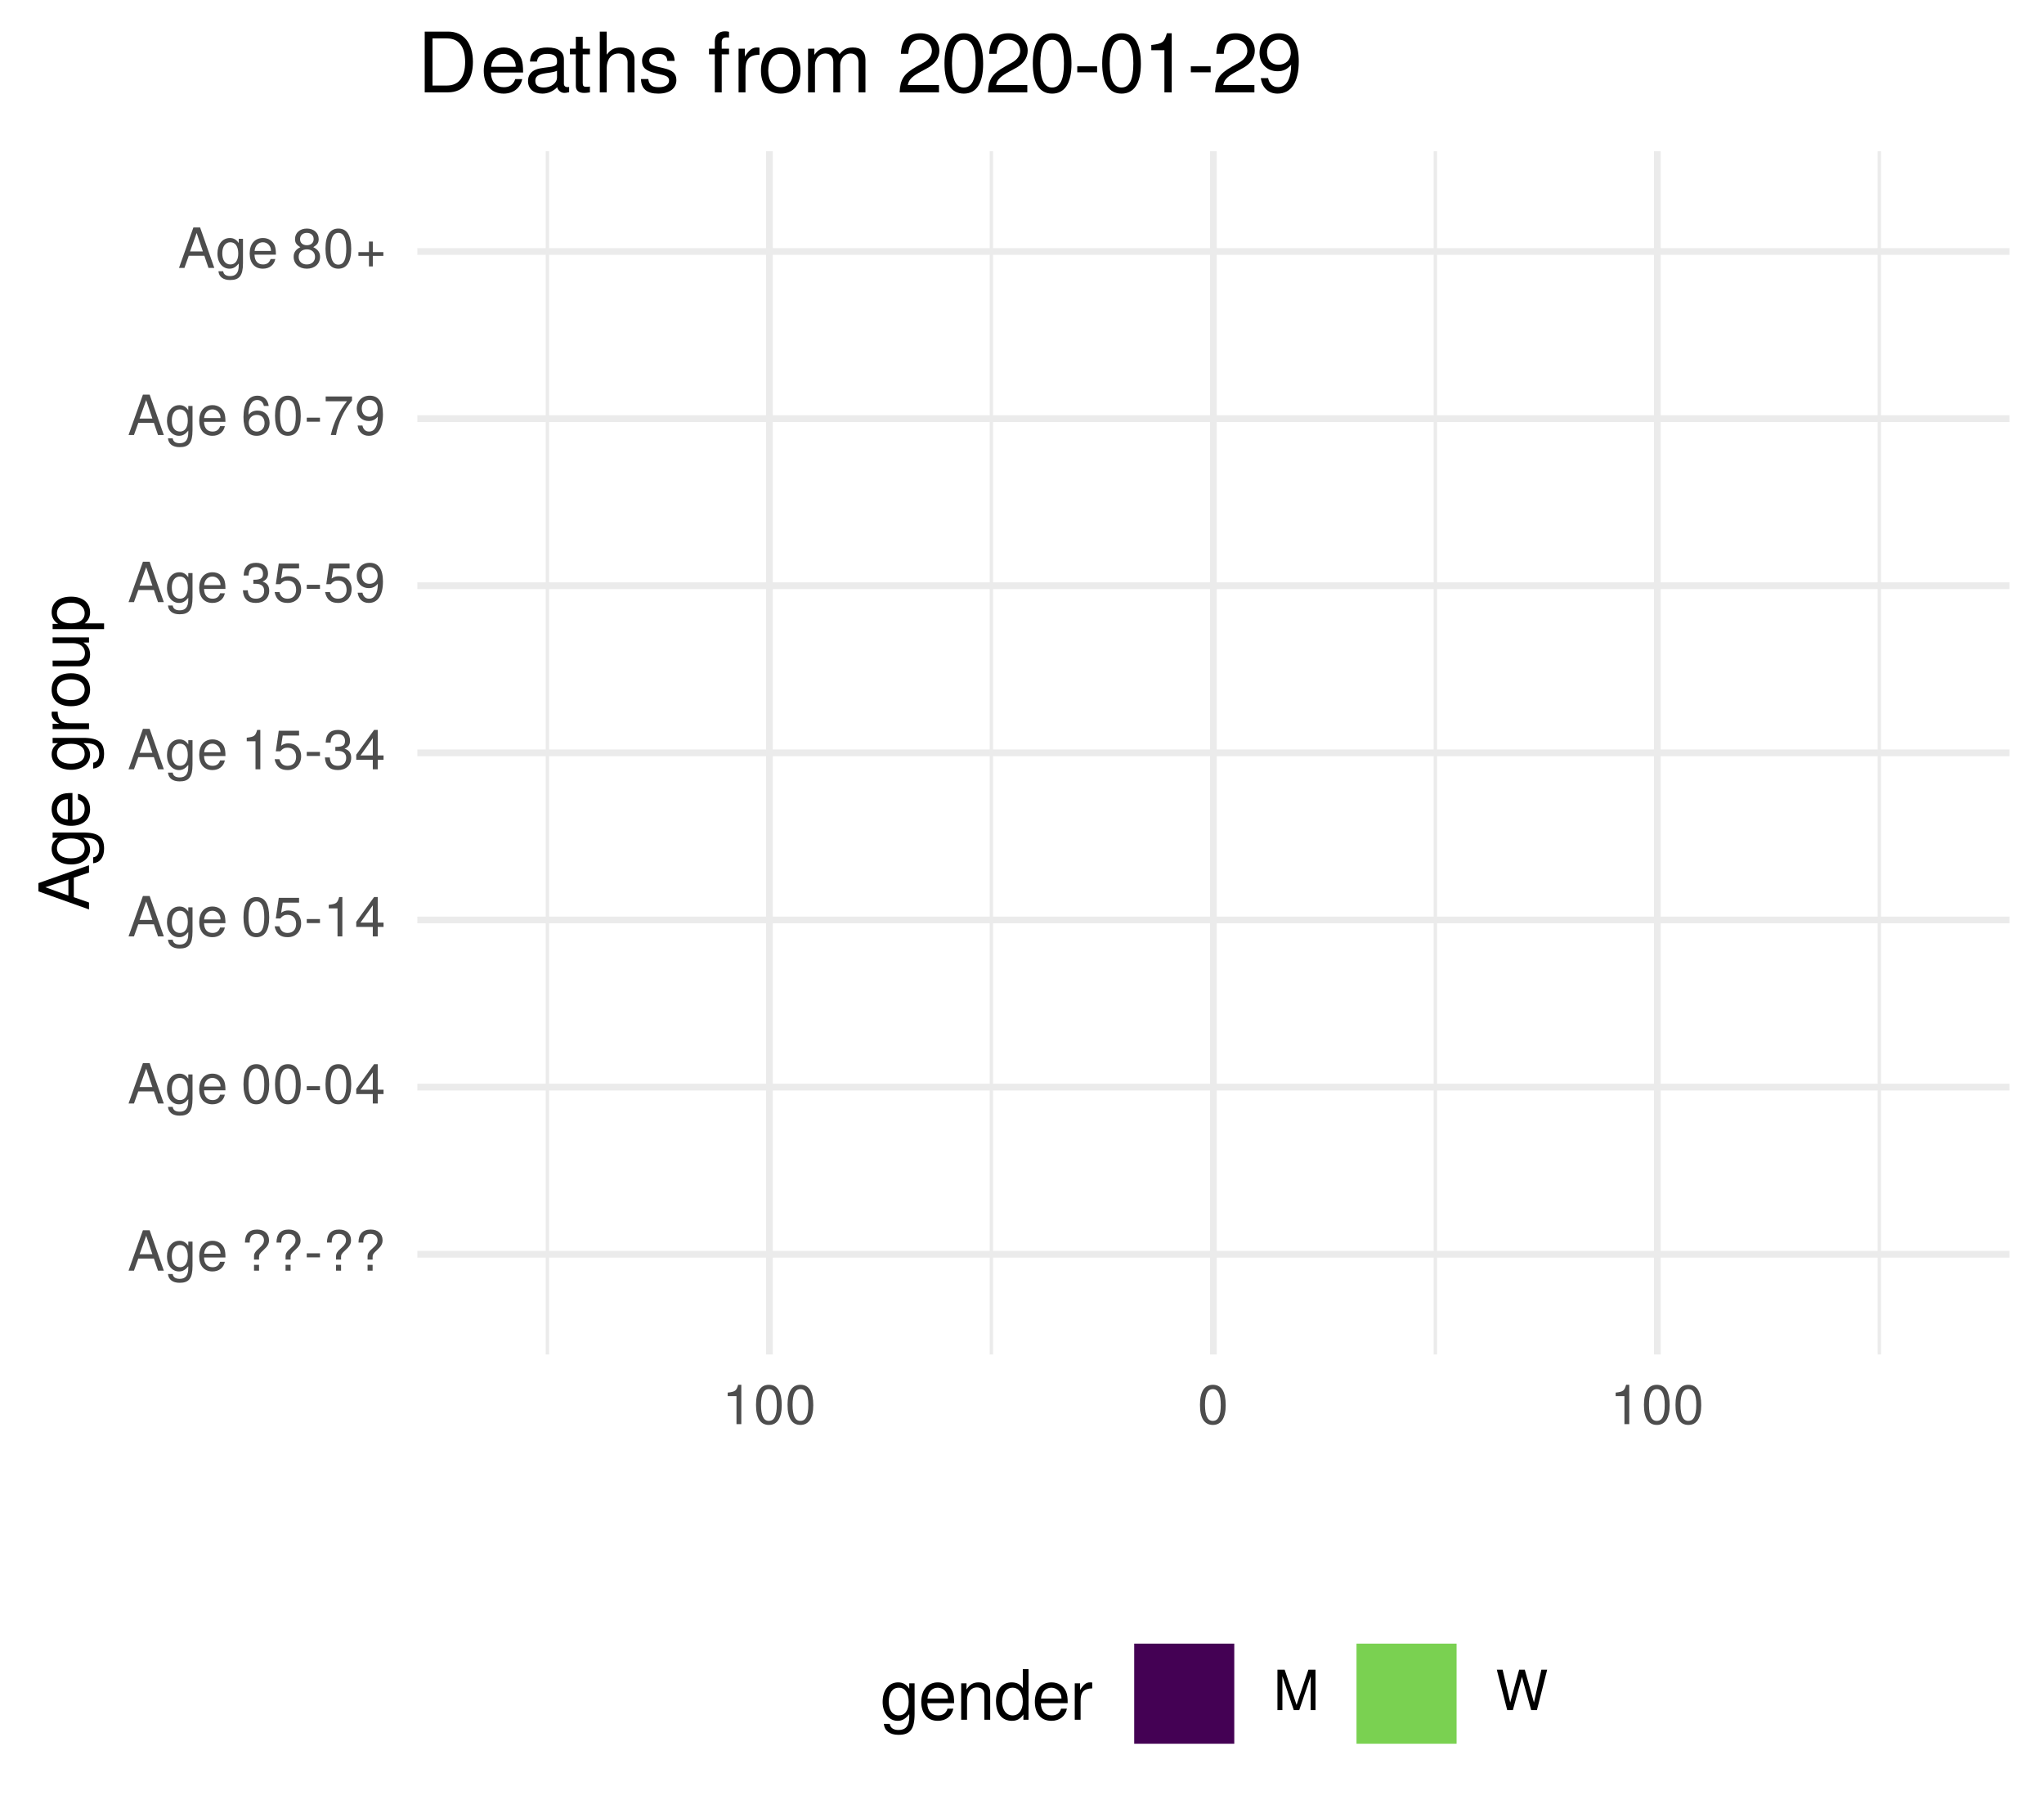
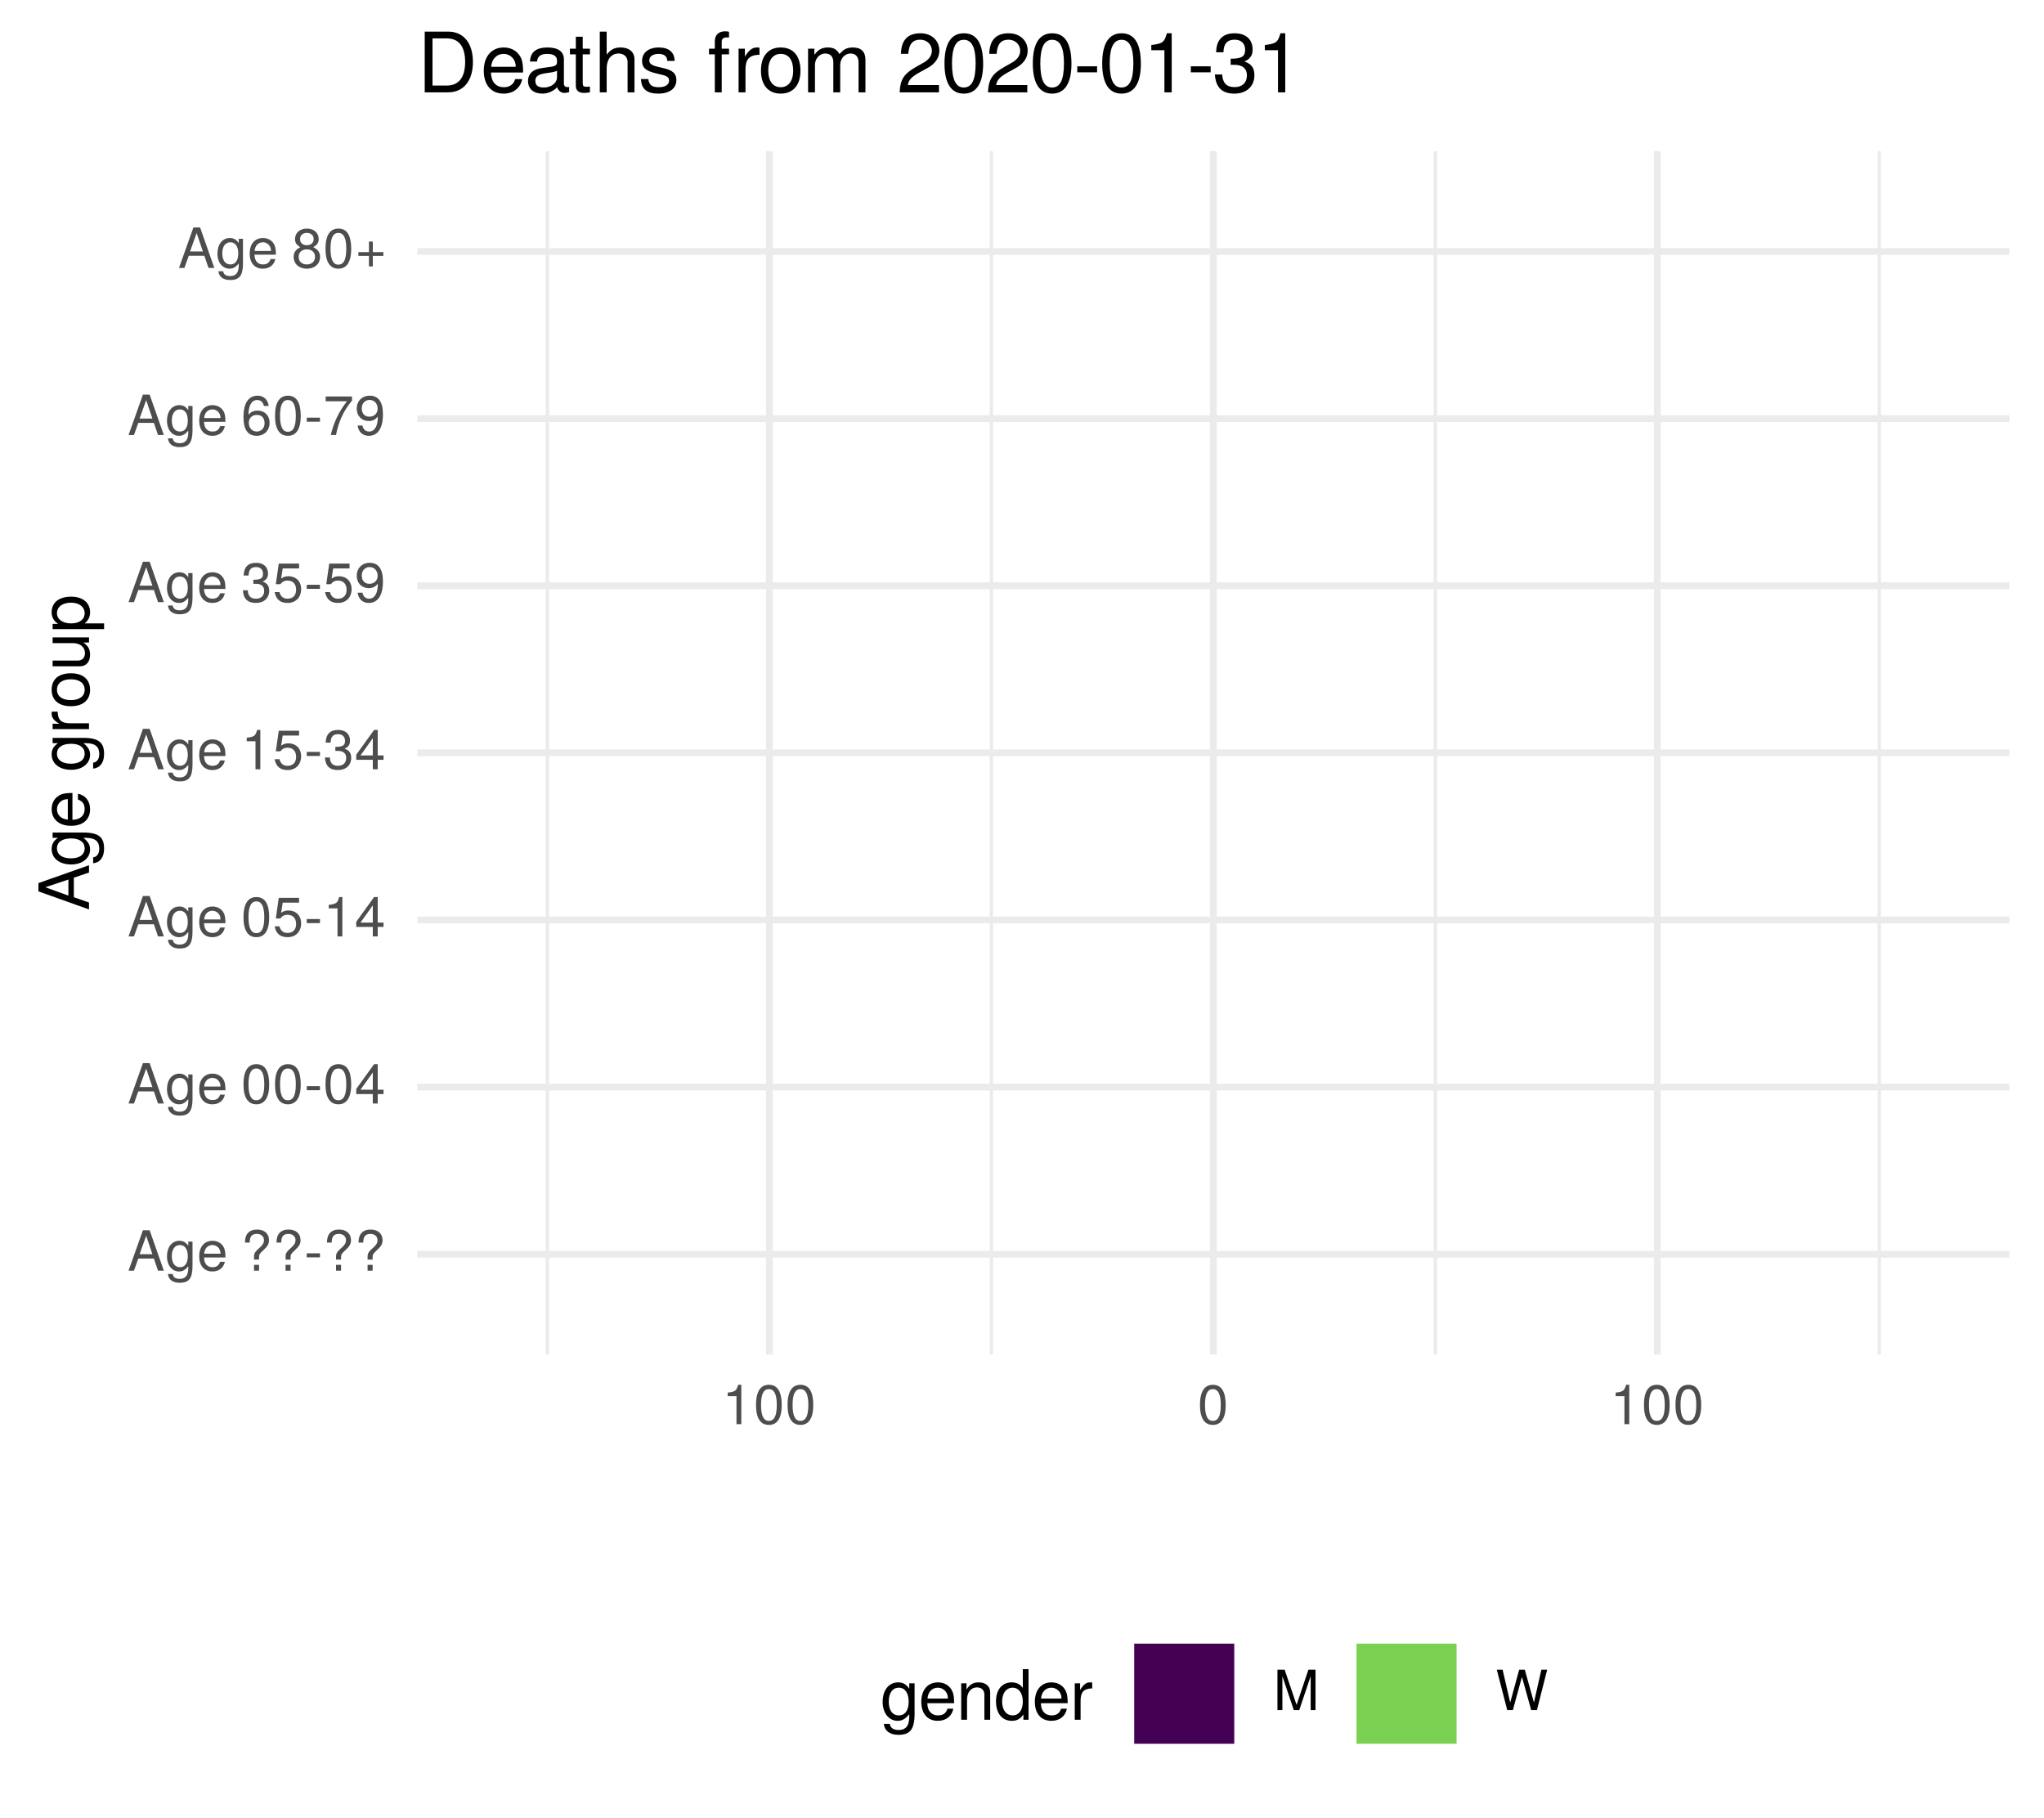
<svg xmlns="http://www.w3.org/2000/svg" xmlns:xlink="http://www.w3.org/1999/xlink" width="324pt" height="288pt" viewBox="0 0 324 288" version="1.1">
  <defs>
    <g>
      <symbol overflow="visible" id="glyph0-0">
        <path style="stroke:none;" d="" />
      </symbol>
      <symbol overflow="visible" id="glyph0-1">
        <path style="stroke:none;" d="M 5.75 0 L 3.5 -6.406 L 2.438 -6.406 L 0.156 0 L 1.016 0 L 1.703 -1.922 L 4.172 -1.922 L 4.828 0 Z M 3.938 -2.609 L 1.906 -2.609 L 2.953 -5.531 Z M 3.938 -2.609 " />
      </symbol>
      <symbol overflow="visible" id="glyph0-2">
        <path style="stroke:none;" d="M 4.297 -0.75 L 4.297 -4.609 L 3.625 -4.609 L 3.625 -3.938 C 3.25 -4.484 2.812 -4.734 2.219 -4.734 C 1.047 -4.734 0.25 -3.75 0.25 -2.266 C 0.25 -0.812 1.078 0.125 2.156 0.125 C 2.734 0.125 3.141 -0.109 3.625 -0.688 L 3.625 -0.391 C 3.625 0.828 3.125 1.297 2.266 1.297 C 1.688 1.297 1.234 1.094 1.156 0.531 L 0.406 0.531 C 0.484 1.406 1.156 1.922 2.25 1.922 C 3.688 1.922 4.297 1.281 4.297 -0.75 Z M 3.547 -2.281 C 3.547 -1.172 3.078 -0.547 2.312 -0.547 C 1.5 -0.547 1.016 -1.188 1.016 -2.312 C 1.016 -3.406 1.516 -4.062 2.297 -4.062 C 3.094 -4.062 3.547 -3.391 3.547 -2.281 Z M 3.547 -2.281 " />
      </symbol>
      <symbol overflow="visible" id="glyph0-3">
        <path style="stroke:none;" d="M 4.516 -2.094 C 4.516 -2.766 4.453 -3.188 4.328 -3.531 C 4.031 -4.281 3.328 -4.734 2.469 -4.734 C 1.172 -4.734 0.359 -3.797 0.359 -2.281 C 0.359 -0.766 1.156 0.125 2.453 0.125 C 3.5 0.125 4.234 -0.469 4.422 -1.406 L 3.672 -1.406 C 3.469 -0.797 3.062 -0.547 2.469 -0.547 C 1.703 -0.547 1.141 -1.031 1.125 -2.094 Z M 3.734 -2.75 C 3.734 -2.75 3.734 -2.703 3.719 -2.688 L 1.141 -2.688 C 1.203 -3.516 1.719 -4.062 2.453 -4.062 C 3.172 -4.062 3.734 -3.469 3.734 -2.75 Z M 3.734 -2.75 " />
      </symbol>
      <symbol overflow="visible" id="glyph0-4">
        <path style="stroke:none;" d="" />
      </symbol>
      <symbol overflow="visible" id="glyph0-5">
        <path style="stroke:none;" d="M 4.422 -4.828 C 4.422 -5.859 3.688 -6.516 2.547 -6.516 C 1.281 -6.516 0.609 -5.812 0.609 -4.453 L 1.359 -4.453 C 1.359 -5.422 1.719 -5.828 2.5 -5.828 C 3.172 -5.828 3.625 -5.422 3.625 -4.828 C 3.625 -4.422 3.438 -4.078 2.969 -3.672 C 2.453 -3.203 2.453 -3.203 2.297 -3 C 2.109 -2.75 2.047 -2.547 2.047 -2.234 L 2.047 -1.75 L 2.844 -1.75 L 2.844 -2.156 C 2.844 -2.547 2.938 -2.703 3.531 -3.25 C 4.203 -3.859 4.422 -4.25 4.422 -4.828 Z M 2.844 0 L 2.844 -0.922 L 2.047 -0.922 L 2.047 0 Z M 2.844 0 " />
      </symbol>
      <symbol overflow="visible" id="glyph0-6">
        <path style="stroke:none;" d="M 2.5 -2.109 L 2.5 -2.75 L 0.406 -2.75 L 0.406 -2.109 Z M 2.5 -2.109 " />
      </symbol>
      <symbol overflow="visible" id="glyph0-7">
        <path style="stroke:none;" d="M 4.453 -3 C 4.453 -5.156 3.781 -6.234 2.422 -6.234 C 1.078 -6.234 0.375 -5.141 0.375 -3.047 C 0.375 -0.953 1.078 0.125 2.422 0.125 C 3.734 0.125 4.453 -0.953 4.453 -3 Z M 3.672 -3.062 C 3.672 -1.297 3.266 -0.516 2.406 -0.516 C 1.578 -0.516 1.172 -1.344 1.172 -3.047 C 1.172 -4.75 1.578 -5.547 2.422 -5.547 C 3.25 -5.547 3.672 -4.734 3.672 -3.062 Z M 3.672 -3.062 " />
      </symbol>
      <symbol overflow="visible" id="glyph0-8">
        <path style="stroke:none;" d="M 4.578 -1.5 L 4.578 -2.188 L 3.656 -2.188 L 3.656 -6.234 L 3.078 -6.234 L 0.25 -2.312 L 0.25 -1.5 L 2.875 -1.5 L 2.875 0 L 3.656 0 L 3.656 -1.5 Z M 2.875 -2.188 L 0.922 -2.188 L 2.875 -4.922 Z M 2.875 -2.188 " />
      </symbol>
      <symbol overflow="visible" id="glyph0-9">
        <path style="stroke:none;" d="M 4.516 -2.062 C 4.516 -3.297 3.688 -4.109 2.5 -4.109 C 2.062 -4.109 1.703 -4 1.344 -3.734 L 1.594 -5.344 L 4.188 -5.344 L 4.188 -6.109 L 0.969 -6.109 L 0.5 -2.844 L 1.219 -2.844 C 1.578 -3.266 1.875 -3.422 2.359 -3.422 C 3.188 -3.422 3.719 -2.891 3.719 -1.969 C 3.719 -1.062 3.203 -0.547 2.359 -0.547 C 1.688 -0.547 1.266 -0.891 1.078 -1.594 L 0.312 -1.594 C 0.562 -0.359 1.266 0.125 2.375 0.125 C 3.641 0.125 4.516 -0.75 4.516 -2.062 Z M 4.516 -2.062 " />
      </symbol>
      <symbol overflow="visible" id="glyph0-10">
        <path style="stroke:none;" d="M 3.047 0 L 3.047 -6.234 L 2.547 -6.234 C 2.266 -5.281 2.094 -5.141 0.891 -5 L 0.891 -4.438 L 2.281 -4.438 L 2.281 0 Z M 3.047 0 " />
      </symbol>
      <symbol overflow="visible" id="glyph0-11">
        <path style="stroke:none;" d="M 4.453 -1.812 C 4.453 -2.562 4.141 -3.016 3.391 -3.266 C 3.969 -3.5 4.266 -3.891 4.266 -4.516 C 4.266 -5.594 3.547 -6.234 2.359 -6.234 C 1.109 -6.234 0.438 -5.547 0.406 -4.219 L 1.188 -4.219 C 1.203 -5.141 1.578 -5.562 2.375 -5.562 C 3.062 -5.562 3.469 -5.156 3.469 -4.5 C 3.469 -3.828 3.188 -3.547 1.938 -3.547 L 1.938 -2.906 L 2.359 -2.906 C 3.219 -2.906 3.656 -2.5 3.656 -1.797 C 3.656 -1.016 3.172 -0.547 2.359 -0.547 C 1.516 -0.547 1.109 -0.969 1.062 -1.875 L 0.281 -1.875 C 0.375 -0.5 1.062 0.125 2.344 0.125 C 3.625 0.125 4.453 -0.641 4.453 -1.812 Z M 4.453 -1.812 " />
      </symbol>
      <symbol overflow="visible" id="glyph0-12">
        <path style="stroke:none;" d="M 4.484 -3.266 C 4.484 -5.219 3.797 -6.234 2.375 -6.234 C 1.188 -6.234 0.328 -5.391 0.328 -4.172 C 0.328 -3.016 1.125 -2.219 2.25 -2.219 C 2.844 -2.219 3.266 -2.438 3.672 -2.922 C 3.672 -1.406 3.172 -0.547 2.281 -0.547 C 1.734 -0.547 1.359 -0.891 1.234 -1.5 L 0.469 -1.5 C 0.609 -0.469 1.281 0.125 2.234 0.125 C 3.688 0.125 4.484 -1.109 4.484 -3.266 Z M 3.641 -4.188 C 3.641 -3.422 3.094 -2.906 2.344 -2.906 C 1.594 -2.906 1.125 -3.391 1.125 -4.234 C 1.125 -5.016 1.656 -5.562 2.359 -5.562 C 3.094 -5.562 3.641 -5 3.641 -4.188 Z M 3.641 -4.188 " />
      </symbol>
      <symbol overflow="visible" id="glyph0-13">
        <path style="stroke:none;" d="M 4.516 -1.938 C 4.516 -3.094 3.719 -3.875 2.609 -3.875 C 1.984 -3.875 1.5 -3.641 1.172 -3.188 C 1.172 -4.703 1.672 -5.547 2.562 -5.547 C 3.109 -5.547 3.484 -5.203 3.609 -4.609 L 4.375 -4.609 C 4.234 -5.625 3.562 -6.234 2.609 -6.234 C 1.156 -6.234 0.375 -5.016 0.375 -2.844 C 0.375 -0.891 1.047 0.125 2.469 0.125 C 3.656 0.125 4.516 -0.719 4.516 -1.938 Z M 3.719 -1.875 C 3.719 -1.094 3.188 -0.547 2.484 -0.547 C 1.766 -0.547 1.219 -1.125 1.219 -1.922 C 1.219 -2.688 1.734 -3.188 2.5 -3.188 C 3.25 -3.188 3.719 -2.703 3.719 -1.875 Z M 3.719 -1.875 " />
      </symbol>
      <symbol overflow="visible" id="glyph0-14">
        <path style="stroke:none;" d="M 4.578 -5.453 L 4.578 -6.109 L 0.406 -6.109 L 0.406 -5.344 L 3.781 -5.344 C 2.531 -3.781 1.656 -1.953 1.219 0 L 2.047 0 C 2.391 -2.016 3.266 -3.891 4.578 -5.453 Z M 4.578 -5.453 " />
      </symbol>
      <symbol overflow="visible" id="glyph0-15">
        <path style="stroke:none;" d="M 4.516 -1.766 C 4.516 -2.453 4.156 -2.938 3.438 -3.281 C 4.078 -3.672 4.297 -3.984 4.297 -4.578 C 4.297 -5.547 3.531 -6.234 2.422 -6.234 C 1.312 -6.234 0.547 -5.547 0.547 -4.578 C 0.547 -4 0.75 -3.672 1.391 -3.281 C 0.672 -2.938 0.328 -2.453 0.328 -1.766 C 0.328 -0.625 1.188 0.125 2.422 0.125 C 3.656 0.125 4.516 -0.625 4.516 -1.766 Z M 3.5 -4.562 C 3.5 -3.969 3.062 -3.594 2.422 -3.594 C 1.766 -3.594 1.344 -3.969 1.344 -4.562 C 1.344 -5.156 1.766 -5.547 2.422 -5.547 C 3.078 -5.547 3.5 -5.156 3.5 -4.562 Z M 3.719 -1.75 C 3.719 -1.016 3.188 -0.547 2.406 -0.547 C 1.641 -0.547 1.125 -1.016 1.125 -1.75 C 1.125 -2.484 1.641 -2.938 2.422 -2.938 C 3.188 -2.938 3.719 -2.484 3.719 -1.75 Z M 3.719 -1.75 " />
      </symbol>
      <symbol overflow="visible" id="glyph0-16">
        <path style="stroke:none;" d="M 4.547 -1.906 L 4.547 -2.5 L 2.875 -2.5 L 2.875 -4.172 L 2.266 -4.172 L 2.266 -2.5 L 0.594 -2.5 L 0.594 -1.906 L 2.266 -1.906 L 2.266 -0.234 L 2.875 -0.234 L 2.875 -1.906 Z M 4.547 -1.906 " />
      </symbol>
      <symbol overflow="visible" id="glyph0-17">
        <path style="stroke:none;" d="M 6.688 0 L 6.688 -6.406 L 5.562 -6.406 L 3.688 -0.828 L 1.797 -6.406 L 0.656 -6.406 L 0.656 0 L 1.438 0 L 1.438 -5.375 L 3.25 0 L 4.109 0 L 5.922 -5.375 L 5.922 0 Z M 6.688 0 " />
      </symbol>
      <symbol overflow="visible" id="glyph0-18">
        <path style="stroke:none;" d="M 8.172 -6.406 L 7.25 -6.406 L 6.078 -1.203 L 4.625 -6.406 L 3.734 -6.406 L 2.312 -1.203 L 1.109 -6.406 L 0.188 -6.406 L 1.844 0 L 2.734 0 L 4.172 -5.266 L 5.641 0 L 6.547 0 Z M 8.172 -6.406 " />
      </symbol>
      <symbol overflow="visible" id="glyph1-0">
        <path style="stroke:none;" d="" />
      </symbol>
      <symbol overflow="visible" id="glyph1-1">
        <path style="stroke:none;" d="M 0 -7.188 L -8.016 -4.359 L -8.016 -3.047 L 0 -0.188 L 0 -1.281 L -2.406 -2.125 L -2.406 -5.219 L 0 -6.031 Z M -3.266 -4.922 L -3.266 -2.375 L -6.922 -3.703 Z M -3.266 -4.922 " />
      </symbol>
      <symbol overflow="visible" id="glyph1-2">
        <path style="stroke:none;" d="M -0.953 -5.375 L -5.766 -5.375 L -5.766 -4.531 L -4.922 -4.531 C -5.609 -4.062 -5.922 -3.516 -5.922 -2.766 C -5.922 -1.312 -4.703 -0.312 -2.828 -0.312 C -1.016 -0.312 0.172 -1.344 0.172 -2.688 C 0.172 -3.422 -0.141 -3.922 -0.875 -4.531 L -0.484 -4.531 C 1.047 -4.531 1.625 -3.906 1.625 -2.844 C 1.625 -2.109 1.359 -1.547 0.656 -1.438 L 0.656 -0.5 C 1.75 -0.609 2.391 -1.453 2.391 -2.812 C 2.391 -4.609 1.594 -5.375 -0.953 -5.375 Z M -2.844 -4.438 C -1.469 -4.438 -0.688 -3.844 -0.688 -2.875 C -0.688 -1.875 -1.484 -1.281 -2.875 -1.281 C -4.266 -1.281 -5.078 -1.891 -5.078 -2.875 C -5.078 -3.859 -4.25 -4.438 -2.844 -4.438 Z M -2.844 -4.438 " />
      </symbol>
      <symbol overflow="visible" id="glyph1-3">
        <path style="stroke:none;" d="M -2.625 -5.641 C -3.453 -5.641 -3.984 -5.578 -4.406 -5.406 C -5.359 -5.031 -5.922 -4.156 -5.922 -3.078 C -5.922 -1.469 -4.734 -0.438 -2.844 -0.438 C -0.953 -0.438 0.172 -1.438 0.172 -3.062 C 0.172 -4.375 -0.578 -5.297 -1.75 -5.516 L -1.75 -4.594 C -0.984 -4.344 -0.688 -3.828 -0.688 -3.094 C -0.688 -2.141 -1.297 -1.422 -2.625 -1.391 Z M -3.438 -4.656 C -3.438 -4.656 -3.391 -4.656 -3.359 -4.656 L -3.359 -1.422 C -4.391 -1.5 -5.078 -2.141 -5.078 -3.062 C -5.078 -3.969 -4.328 -4.656 -3.438 -4.656 Z M -3.438 -4.656 " />
      </symbol>
      <symbol overflow="visible" id="glyph1-4">
        <path style="stroke:none;" d="" />
      </symbol>
      <symbol overflow="visible" id="glyph1-5">
        <path style="stroke:none;" d="M -4.969 -3.531 L -5.891 -3.531 C -5.922 -3.375 -5.922 -3.297 -5.922 -3.172 C -5.922 -2.578 -5.578 -2.141 -4.719 -1.609 L -5.766 -1.609 L -5.766 -0.766 L 0 -0.766 L 0 -1.688 L -2.984 -1.688 C -4.297 -1.688 -4.938 -2.109 -4.969 -3.531 Z M -4.969 -3.531 " />
      </symbol>
      <symbol overflow="visible" id="glyph1-6">
        <path style="stroke:none;" d="M -2.844 -5.609 C -4.828 -5.609 -5.922 -4.656 -5.922 -2.984 C -5.922 -1.375 -4.812 -0.391 -2.875 -0.391 C -0.953 -0.391 0.172 -1.359 0.172 -3 C 0.172 -4.625 -0.953 -5.609 -2.844 -5.609 Z M -2.844 -4.656 C -1.5 -4.656 -0.688 -4.016 -0.688 -3 C -0.688 -1.984 -1.484 -1.359 -2.875 -1.359 C -4.266 -1.359 -5.078 -1.984 -5.078 -3 C -5.078 -4.031 -4.281 -4.656 -2.844 -4.656 Z M -2.844 -4.656 " />
      </symbol>
      <symbol overflow="visible" id="glyph1-7">
        <path style="stroke:none;" d="M 0 -5.297 L -5.766 -5.297 L -5.766 -4.391 L -2.578 -4.391 C -1.406 -4.391 -0.641 -3.766 -0.641 -2.812 C -0.641 -2.094 -1.078 -1.625 -1.766 -1.625 L -5.766 -1.625 L -5.766 -0.719 L -1.406 -0.719 C -0.453 -0.719 0.172 -1.438 0.172 -2.547 C 0.172 -3.406 -0.125 -3.938 -0.891 -4.484 L 0 -4.484 Z M 0 -5.297 " />
      </symbol>
      <symbol overflow="visible" id="glyph1-8">
        <path style="stroke:none;" d="M -2.828 -5.75 C -4.766 -5.75 -5.922 -4.812 -5.922 -3.281 C -5.922 -2.5 -5.578 -1.875 -4.891 -1.438 L -5.766 -1.438 L -5.766 -0.609 L 2.391 -0.609 L 2.391 -1.516 L -0.688 -1.516 C -0.094 -2 0.172 -2.547 0.172 -3.281 C 0.172 -4.781 -0.984 -5.75 -2.828 -5.75 Z M -2.844 -4.797 C -1.547 -4.797 -0.688 -4.125 -0.688 -3.125 C -0.688 -2.156 -1.484 -1.516 -2.844 -1.516 C -4.188 -1.516 -5.078 -2.156 -5.078 -3.125 C -5.078 -4.141 -4.219 -4.797 -2.844 -4.797 Z M -2.844 -4.797 " />
      </symbol>
      <symbol overflow="visible" id="glyph2-0">
        <path style="stroke:none;" d="" />
      </symbol>
      <symbol overflow="visible" id="glyph2-1">
        <path style="stroke:none;" d="M 5.375 -0.953 L 5.375 -5.766 L 4.531 -5.766 L 4.531 -4.922 C 4.062 -5.609 3.516 -5.922 2.766 -5.922 C 1.312 -5.922 0.312 -4.703 0.312 -2.828 C 0.312 -1.016 1.344 0.172 2.688 0.172 C 3.422 0.172 3.922 -0.141 4.531 -0.875 L 4.531 -0.484 C 4.531 1.047 3.906 1.625 2.844 1.625 C 2.109 1.625 1.547 1.359 1.438 0.656 L 0.5 0.656 C 0.609 1.75 1.453 2.391 2.812 2.391 C 4.609 2.391 5.375 1.594 5.375 -0.953 Z M 4.438 -2.844 C 4.438 -1.469 3.844 -0.688 2.875 -0.688 C 1.875 -0.688 1.281 -1.484 1.281 -2.875 C 1.281 -4.266 1.891 -5.078 2.875 -5.078 C 3.859 -5.078 4.438 -4.25 4.438 -2.844 Z M 4.438 -2.844 " />
      </symbol>
      <symbol overflow="visible" id="glyph2-2">
        <path style="stroke:none;" d="M 5.641 -2.625 C 5.641 -3.453 5.578 -3.984 5.406 -4.406 C 5.031 -5.359 4.156 -5.922 3.078 -5.922 C 1.469 -5.922 0.438 -4.734 0.438 -2.844 C 0.438 -0.953 1.438 0.172 3.062 0.172 C 4.375 0.172 5.297 -0.578 5.516 -1.75 L 4.594 -1.75 C 4.344 -0.984 3.828 -0.688 3.094 -0.688 C 2.141 -0.688 1.422 -1.297 1.391 -2.625 Z M 4.656 -3.438 C 4.656 -3.438 4.656 -3.391 4.656 -3.359 L 1.422 -3.359 C 1.5 -4.391 2.141 -5.078 3.062 -5.078 C 3.969 -5.078 4.656 -4.328 4.656 -3.438 Z M 4.656 -3.438 " />
      </symbol>
      <symbol overflow="visible" id="glyph2-3">
        <path style="stroke:none;" d="M 5.359 0 L 5.359 -4.359 C 5.359 -5.312 4.641 -5.922 3.531 -5.922 C 2.672 -5.922 2.125 -5.594 1.609 -4.797 L 1.609 -5.766 L 0.766 -5.766 L 0.766 0 L 1.688 0 L 1.688 -3.172 C 1.688 -4.359 2.328 -5.125 3.25 -5.125 C 3.984 -5.125 4.438 -4.688 4.438 -4 L 4.438 0 Z M 5.359 0 " />
      </symbol>
      <symbol overflow="visible" id="glyph2-4">
        <path style="stroke:none;" d="M 5.438 0 L 5.438 -8.016 L 4.531 -8.016 L 4.531 -5.031 C 4.141 -5.625 3.531 -5.922 2.766 -5.922 C 1.266 -5.922 0.281 -4.781 0.281 -2.938 C 0.281 -0.984 1.25 0.172 2.797 0.172 C 3.594 0.172 4.141 -0.125 4.625 -0.844 L 4.625 0 Z M 4.531 -2.859 C 4.531 -1.531 3.891 -0.688 2.922 -0.688 C 1.906 -0.688 1.25 -1.547 1.25 -2.875 C 1.25 -4.219 1.906 -5.078 2.922 -5.078 C 3.906 -5.078 4.531 -4.188 4.531 -2.859 Z M 4.531 -2.859 " />
      </symbol>
      <symbol overflow="visible" id="glyph2-5">
        <path style="stroke:none;" d="M 3.531 -4.969 L 3.531 -5.891 C 3.375 -5.922 3.297 -5.922 3.172 -5.922 C 2.578 -5.922 2.141 -5.578 1.609 -4.719 L 1.609 -5.766 L 0.766 -5.766 L 0.766 0 L 1.688 0 L 1.688 -2.984 C 1.688 -4.297 2.109 -4.938 3.531 -4.969 Z M 3.531 -4.969 " />
      </symbol>
      <symbol overflow="visible" id="glyph3-0">
        <path style="stroke:none;" d="" />
      </symbol>
      <symbol overflow="visible" id="glyph3-1">
        <path style="stroke:none;" d="M 8.812 -4.812 C 8.812 -7.797 7.328 -9.625 4.891 -9.625 L 1.172 -9.625 L 1.172 0 L 4.891 0 C 7.312 0 8.812 -1.828 8.812 -4.812 Z M 7.578 -4.812 C 7.578 -2.375 6.578 -1.078 4.672 -1.078 L 2.406 -1.078 L 2.406 -8.547 L 4.672 -8.547 C 6.578 -8.547 7.578 -7.266 7.578 -4.812 Z M 7.578 -4.812 " />
      </symbol>
      <symbol overflow="visible" id="glyph3-2">
        <path style="stroke:none;" d="M 6.766 -3.141 C 6.766 -4.141 6.688 -4.781 6.5 -5.297 C 6.047 -6.438 4.984 -7.109 3.703 -7.109 C 1.766 -7.109 0.531 -5.688 0.531 -3.422 C 0.531 -1.156 1.734 0.203 3.672 0.203 C 5.25 0.203 6.344 -0.703 6.625 -2.094 L 5.516 -2.094 C 5.219 -1.188 4.594 -0.812 3.703 -0.812 C 2.562 -0.812 1.703 -1.562 1.672 -3.141 Z M 5.594 -4.125 C 5.594 -4.125 5.594 -4.062 5.578 -4.047 L 1.703 -4.047 C 1.797 -5.266 2.578 -6.094 3.688 -6.094 C 4.766 -6.094 5.594 -5.203 5.594 -4.125 Z M 5.594 -4.125 " />
      </symbol>
      <symbol overflow="visible" id="glyph3-3">
        <path style="stroke:none;" d="M 7.062 -0.031 L 7.062 -0.859 C 6.938 -0.828 6.891 -0.828 6.828 -0.828 C 6.438 -0.828 6.234 -1.031 6.234 -1.375 L 6.234 -5.234 C 6.234 -6.453 5.328 -7.109 3.625 -7.109 C 1.953 -7.109 0.922 -6.469 0.859 -4.875 L 1.969 -4.875 C 2.062 -5.719 2.562 -6.094 3.594 -6.094 C 4.578 -6.094 5.141 -5.734 5.141 -5.062 L 5.141 -4.781 C 5.141 -4.312 4.859 -4.125 3.984 -4.016 C 2.422 -3.812 2.188 -3.766 1.766 -3.594 C 0.969 -3.266 0.547 -2.641 0.547 -1.797 C 0.547 -0.547 1.422 0.203 2.828 0.203 C 3.703 0.203 4.562 -0.172 5.172 -0.812 C 5.297 -0.297 5.766 0.094 6.312 0.094 C 6.531 0.094 6.703 0.062 7.062 -0.031 Z M 5.141 -2.391 C 5.141 -1.406 4.125 -0.766 3.062 -0.766 C 2.203 -0.766 1.703 -1.062 1.703 -1.828 C 1.703 -2.547 2.188 -2.859 3.359 -3.031 C 4.531 -3.188 4.766 -3.25 5.141 -3.422 Z M 5.141 -2.391 " />
      </symbol>
      <symbol overflow="visible" id="glyph3-4">
        <path style="stroke:none;" d="M 3.359 0 L 3.359 -0.922 C 3.203 -0.891 3.031 -0.875 2.828 -0.875 C 2.344 -0.875 2.219 -1 2.219 -1.484 L 2.219 -6.016 L 3.359 -6.016 L 3.359 -6.922 L 2.219 -6.922 L 2.219 -8.812 L 1.125 -8.812 L 1.125 -6.922 L 0.188 -6.922 L 0.188 -6.016 L 1.125 -6.016 L 1.125 -1 C 1.125 -0.297 1.594 0.094 2.453 0.094 C 2.719 0.094 2.984 0.062 3.359 0 Z M 3.359 0 " />
      </symbol>
      <symbol overflow="visible" id="glyph3-5">
        <path style="stroke:none;" d="M 6.422 0 L 6.422 -5.234 C 6.422 -6.391 5.578 -7.109 4.234 -7.109 C 3.266 -7.109 2.672 -6.812 2.016 -5.969 L 2.016 -9.625 L 0.922 -9.625 L 0.922 0 L 2.016 0 L 2.016 -3.812 C 2.016 -5.234 2.766 -6.156 3.891 -6.156 C 4.672 -6.156 5.328 -5.703 5.328 -4.797 L 5.328 0 Z M 6.422 0 " />
      </symbol>
      <symbol overflow="visible" id="glyph3-6">
        <path style="stroke:none;" d="M 6.062 -1.938 C 6.062 -2.969 5.484 -3.484 4.109 -3.812 L 3.047 -4.062 C 2.156 -4.281 1.766 -4.562 1.766 -5.062 C 1.766 -5.688 2.344 -6.094 3.234 -6.094 C 4.125 -6.094 4.594 -5.719 4.625 -4.984 L 5.781 -4.984 C 5.766 -6.344 4.875 -7.109 3.281 -7.109 C 1.656 -7.109 0.625 -6.281 0.625 -5 C 0.625 -3.922 1.172 -3.406 2.812 -3.016 L 3.844 -2.766 C 4.609 -2.578 4.906 -2.344 4.906 -1.844 C 4.906 -1.203 4.266 -0.812 3.297 -0.812 C 2.312 -0.812 1.75 -1.062 1.609 -2.109 L 0.453 -2.109 C 0.5 -0.516 1.406 0.203 3.203 0.203 C 4.953 0.203 6.062 -0.609 6.062 -1.938 Z M 6.062 -1.938 " />
      </symbol>
      <symbol overflow="visible" id="glyph3-7">
        <path style="stroke:none;" d="" />
      </symbol>
      <symbol overflow="visible" id="glyph3-8">
        <path style="stroke:none;" d="M 3.406 -6.016 L 3.406 -6.922 L 2.25 -6.922 L 2.25 -8 C 2.25 -8.469 2.516 -8.703 3.031 -8.703 C 3.109 -8.703 3.156 -8.703 3.406 -8.688 L 3.406 -9.594 C 3.156 -9.656 3.016 -9.672 2.781 -9.672 C 1.766 -9.672 1.156 -9.078 1.156 -8.094 L 1.156 -6.922 L 0.234 -6.922 L 0.234 -6.016 L 1.156 -6.016 L 1.156 0 L 2.25 0 L 2.25 -6.016 Z M 3.406 -6.016 " />
      </symbol>
      <symbol overflow="visible" id="glyph3-9">
        <path style="stroke:none;" d="M 4.234 -5.953 L 4.234 -7.078 C 4.047 -7.109 3.969 -7.109 3.812 -7.109 C 3.109 -7.109 2.562 -6.688 1.922 -5.672 L 1.922 -6.922 L 0.922 -6.922 L 0.922 0 L 2.016 0 L 2.016 -3.594 C 2.016 -5.156 2.531 -5.922 4.234 -5.953 Z M 4.234 -5.953 " />
      </symbol>
      <symbol overflow="visible" id="glyph3-10">
        <path style="stroke:none;" d="M 6.734 -3.406 C 6.734 -5.797 5.578 -7.109 3.594 -7.109 C 1.656 -7.109 0.469 -5.781 0.469 -3.453 C 0.469 -1.141 1.641 0.203 3.609 0.203 C 5.547 0.203 6.734 -1.141 6.734 -3.406 Z M 5.578 -3.422 C 5.578 -1.797 4.812 -0.812 3.609 -0.812 C 2.375 -0.812 1.625 -1.781 1.625 -3.453 C 1.625 -5.125 2.375 -6.094 3.609 -6.094 C 4.844 -6.094 5.578 -5.141 5.578 -3.422 Z M 5.578 -3.422 " />
      </symbol>
      <symbol overflow="visible" id="glyph3-11">
        <path style="stroke:none;" d="M 10.031 0 L 10.031 -5.188 C 10.031 -6.438 9.344 -7.109 8.047 -7.109 C 7.125 -7.109 6.578 -6.844 5.922 -6.062 C 5.516 -6.797 4.969 -7.109 4.062 -7.109 C 3.141 -7.109 2.531 -6.766 1.938 -5.938 L 1.938 -6.922 L 0.938 -6.922 L 0.938 0 L 2.031 0 L 2.031 -4.344 C 2.031 -5.344 2.766 -6.156 3.656 -6.156 C 4.469 -6.156 4.938 -5.656 4.938 -4.766 L 4.938 0 L 6.031 0 L 6.031 -4.344 C 6.031 -5.344 6.766 -6.156 7.672 -6.156 C 8.469 -6.156 8.938 -5.641 8.938 -4.766 L 8.938 0 Z M 10.031 0 " />
      </symbol>
      <symbol overflow="visible" id="glyph3-12">
        <path style="stroke:none;" d="M 6.75 -6.609 C 6.75 -8.203 5.516 -9.359 3.75 -9.359 C 1.828 -9.359 0.719 -8.391 0.656 -6.109 L 1.828 -6.109 C 1.922 -7.688 2.562 -8.344 3.703 -8.344 C 4.766 -8.344 5.562 -7.594 5.562 -6.594 C 5.562 -5.844 5.125 -5.219 4.297 -4.734 L 3.078 -4.047 C 1.125 -2.938 0.547 -2.062 0.453 0 L 6.688 0 L 6.688 -1.156 L 1.75 -1.156 C 1.875 -1.922 2.297 -2.406 3.453 -3.078 L 4.766 -3.797 C 6.078 -4.484 6.75 -5.469 6.75 -6.609 Z M 6.75 -6.609 " />
      </symbol>
      <symbol overflow="visible" id="glyph3-13">
        <path style="stroke:none;" d="M 6.688 -4.5 C 6.688 -7.75 5.672 -9.359 3.625 -9.359 C 1.609 -9.359 0.562 -7.719 0.562 -4.578 C 0.562 -1.422 1.625 0.203 3.625 0.203 C 5.609 0.203 6.688 -1.422 6.688 -4.5 Z M 5.5 -4.609 C 5.5 -1.953 4.891 -0.766 3.609 -0.766 C 2.375 -0.766 1.75 -2 1.75 -4.562 C 1.75 -7.125 2.375 -8.328 3.625 -8.328 C 4.891 -8.328 5.5 -7.109 5.5 -4.609 Z M 5.5 -4.609 " />
      </symbol>
      <symbol overflow="visible" id="glyph3-14">
        <path style="stroke:none;" d="M 3.75 -3.172 L 3.75 -4.125 L 0.609 -4.125 L 0.609 -3.172 Z M 3.75 -3.172 " />
      </symbol>
      <symbol overflow="visible" id="glyph3-15">
        <path style="stroke:none;" d="M 4.578 0 L 4.578 -9.359 L 3.812 -9.359 C 3.406 -7.922 3.141 -7.719 1.344 -7.5 L 1.344 -6.672 L 3.422 -6.672 L 3.422 0 Z M 4.578 0 " />
      </symbol>
      <symbol overflow="visible" id="glyph3-16">
-         <path style="stroke:none;" d="M 6.719 -4.891 C 6.719 -7.828 5.703 -9.359 3.562 -9.359 C 1.781 -9.359 0.5 -8.094 0.5 -6.266 C 0.5 -4.516 1.688 -3.344 3.375 -3.344 C 4.266 -3.344 4.906 -3.656 5.516 -4.391 C 5.5 -2.094 4.766 -0.828 3.438 -0.828 C 2.609 -0.828 2.047 -1.344 1.859 -2.25 L 0.703 -2.25 C 0.922 -0.719 1.922 0.203 3.359 0.203 C 5.547 0.203 6.719 -1.656 6.719 -4.891 Z M 5.453 -6.281 C 5.453 -5.141 4.641 -4.375 3.516 -4.375 C 2.391 -4.375 1.688 -5.094 1.688 -6.344 C 1.688 -7.531 2.484 -8.344 3.547 -8.344 C 4.641 -8.344 5.453 -7.5 5.453 -6.281 Z M 5.453 -6.281 " />
+         <path style="stroke:none;" d="M 6.688 -2.719 C 6.688 -3.859 6.219 -4.516 5.094 -4.891 C 5.969 -5.234 6.406 -5.844 6.406 -6.781 C 6.406 -8.391 5.328 -9.359 3.547 -9.359 C 1.656 -9.359 0.656 -8.328 0.625 -6.344 L 1.781 -6.344 C 1.812 -7.719 2.375 -8.344 3.562 -8.344 C 4.594 -8.344 5.219 -7.734 5.219 -6.75 C 5.219 -5.75 4.781 -5.328 2.922 -5.328 L 2.922 -4.359 L 3.547 -4.359 C 4.828 -4.359 5.5 -3.75 5.5 -2.703 C 5.5 -1.531 4.766 -0.828 3.547 -0.828 C 2.281 -0.828 1.656 -1.469 1.578 -2.828 L 0.422 -2.828 C 0.562 -0.734 1.594 0.203 3.516 0.203 C 5.438 0.203 6.688 -0.953 6.688 -2.719 Z M 6.688 -2.719 " />
      </symbol>
    </g>
    <clipPath id="clip1">
      <path d="M 86 23.957 L 88 23.957 L 88 214.648 L 86 214.648 Z M 86 23.957 " />
    </clipPath>
    <clipPath id="clip2">
      <path d="M 156 23.957 L 158 23.957 L 158 214.648 L 156 214.648 Z M 156 23.957 " />
    </clipPath>
    <clipPath id="clip3">
      <path d="M 227 23.957 L 228 23.957 L 228 214.648 L 227 214.648 Z M 227 23.957 " />
    </clipPath>
    <clipPath id="clip4">
      <path d="M 297 23.957 L 299 23.957 L 299 214.648 L 297 214.648 Z M 297 23.957 " />
    </clipPath>
    <clipPath id="clip5">
      <path d="M 66.152 198 L 318.523 198 L 318.523 200 L 66.152 200 Z M 66.152 198 " />
    </clipPath>
    <clipPath id="clip6">
      <path d="M 66.152 171 L 318.523 171 L 318.523 173 L 66.152 173 Z M 66.152 171 " />
    </clipPath>
    <clipPath id="clip7">
      <path d="M 66.152 145 L 318.523 145 L 318.523 147 L 66.152 147 Z M 66.152 145 " />
    </clipPath>
    <clipPath id="clip8">
      <path d="M 66.152 118 L 318.523 118 L 318.523 120 L 66.152 120 Z M 66.152 118 " />
    </clipPath>
    <clipPath id="clip9">
      <path d="M 66.152 92 L 318.523 92 L 318.523 94 L 66.152 94 Z M 66.152 92 " />
    </clipPath>
    <clipPath id="clip10">
      <path d="M 66.152 65 L 318.523 65 L 318.523 67 L 66.152 67 Z M 66.152 65 " />
    </clipPath>
    <clipPath id="clip11">
      <path d="M 66.152 39 L 318.523 39 L 318.523 41 L 66.152 41 Z M 66.152 39 " />
    </clipPath>
    <clipPath id="clip12">
      <path d="M 121 23.957 L 123 23.957 L 123 214.648 L 121 214.648 Z M 121 23.957 " />
    </clipPath>
    <clipPath id="clip13">
      <path d="M 191 23.957 L 193 23.957 L 193 214.648 L 191 214.648 Z M 191 23.957 " />
    </clipPath>
    <clipPath id="clip14">
      <path d="M 262 23.957 L 264 23.957 L 264 214.648 L 262 214.648 Z M 262 23.957 " />
    </clipPath>
  </defs>
-   <g id="surface3986">
+   <g id="surface3996">
    <rect x="0" y="0" width="324" height="288" style="fill:rgb(100%,100%,100%);fill-opacity:1;stroke:none;" />
    <g clip-path="url(#clip1)" clip-rule="nonzero">
      <path style="fill:none;stroke-width:0.533;stroke-linecap:butt;stroke-linejoin:round;stroke:rgb(92.157%,92.157%,92.157%);stroke-opacity:1;stroke-miterlimit:10;" d="M 86.77 214.652 L 86.77 23.957 " />
    </g>
    <g clip-path="url(#clip2)" clip-rule="nonzero">
      <path style="fill:none;stroke-width:0.533;stroke-linecap:butt;stroke-linejoin:round;stroke:rgb(92.157%,92.157%,92.157%);stroke-opacity:1;stroke-miterlimit:10;" d="M 157.148 214.652 L 157.148 23.957 " />
    </g>
    <g clip-path="url(#clip3)" clip-rule="nonzero">
      <path style="fill:none;stroke-width:0.533;stroke-linecap:butt;stroke-linejoin:round;stroke:rgb(92.157%,92.157%,92.157%);stroke-opacity:1;stroke-miterlimit:10;" d="M 227.523 214.652 L 227.523 23.957 " />
    </g>
    <g clip-path="url(#clip4)" clip-rule="nonzero">
      <path style="fill:none;stroke-width:0.533;stroke-linecap:butt;stroke-linejoin:round;stroke:rgb(92.157%,92.157%,92.157%);stroke-opacity:1;stroke-miterlimit:10;" d="M 297.898 214.652 L 297.898 23.957 " />
    </g>
    <g clip-path="url(#clip5)" clip-rule="nonzero">
      <path style="fill:none;stroke-width:1.067;stroke-linecap:butt;stroke-linejoin:round;stroke:rgb(92.157%,92.157%,92.157%);stroke-opacity:1;stroke-miterlimit:10;" d="M 66.152 198.762 L 318.52 198.762 " />
    </g>
    <g clip-path="url(#clip6)" clip-rule="nonzero">
      <path style="fill:none;stroke-width:1.067;stroke-linecap:butt;stroke-linejoin:round;stroke:rgb(92.157%,92.157%,92.157%);stroke-opacity:1;stroke-miterlimit:10;" d="M 66.152 172.273 L 318.52 172.273 " />
    </g>
    <g clip-path="url(#clip7)" clip-rule="nonzero">
      <path style="fill:none;stroke-width:1.067;stroke-linecap:butt;stroke-linejoin:round;stroke:rgb(92.157%,92.157%,92.157%);stroke-opacity:1;stroke-miterlimit:10;" d="M 66.152 145.789 L 318.52 145.789 " />
    </g>
    <g clip-path="url(#clip8)" clip-rule="nonzero">
      <path style="fill:none;stroke-width:1.067;stroke-linecap:butt;stroke-linejoin:round;stroke:rgb(92.157%,92.157%,92.157%);stroke-opacity:1;stroke-miterlimit:10;" d="M 66.152 119.305 L 318.52 119.305 " />
    </g>
    <g clip-path="url(#clip9)" clip-rule="nonzero">
      <path style="fill:none;stroke-width:1.067;stroke-linecap:butt;stroke-linejoin:round;stroke:rgb(92.157%,92.157%,92.157%);stroke-opacity:1;stroke-miterlimit:10;" d="M 66.152 92.82 L 318.52 92.82 " />
    </g>
    <g clip-path="url(#clip10)" clip-rule="nonzero">
      <path style="fill:none;stroke-width:1.067;stroke-linecap:butt;stroke-linejoin:round;stroke:rgb(92.157%,92.157%,92.157%);stroke-opacity:1;stroke-miterlimit:10;" d="M 66.152 66.336 L 318.52 66.336 " />
    </g>
    <g clip-path="url(#clip11)" clip-rule="nonzero">
      <path style="fill:none;stroke-width:1.067;stroke-linecap:butt;stroke-linejoin:round;stroke:rgb(92.157%,92.157%,92.157%);stroke-opacity:1;stroke-miterlimit:10;" d="M 66.152 39.852 L 318.52 39.852 " />
    </g>
    <g clip-path="url(#clip12)" clip-rule="nonzero">
      <path style="fill:none;stroke-width:1.067;stroke-linecap:butt;stroke-linejoin:round;stroke:rgb(92.157%,92.157%,92.157%);stroke-opacity:1;stroke-miterlimit:10;" d="M 121.961 214.652 L 121.961 23.957 " />
    </g>
    <g clip-path="url(#clip13)" clip-rule="nonzero">
      <path style="fill:none;stroke-width:1.067;stroke-linecap:butt;stroke-linejoin:round;stroke:rgb(92.157%,92.157%,92.157%);stroke-opacity:1;stroke-miterlimit:10;" d="M 192.336 214.652 L 192.336 23.957 " />
    </g>
    <g clip-path="url(#clip14)" clip-rule="nonzero">
      <path style="fill:none;stroke-width:1.067;stroke-linecap:butt;stroke-linejoin:round;stroke:rgb(92.157%,92.157%,92.157%);stroke-opacity:1;stroke-miterlimit:10;" d="M 262.711 214.652 L 262.711 23.957 " />
    </g>
    <g style="fill:rgb(30.196%,30.196%,30.196%);fill-opacity:1;">
      <use xlink:href="#glyph0-1" x="20.219" y="201.364" />
      <use xlink:href="#glyph0-2" x="26.219" y="201.364" />
      <use xlink:href="#glyph0-3" x="31.219" y="201.364" />
      <use xlink:href="#glyph0-4" x="36.219" y="201.364" />
      <use xlink:href="#glyph0-5" x="38.219" y="201.364" />
      <use xlink:href="#glyph0-5" x="43.219" y="201.364" />
      <use xlink:href="#glyph0-6" x="48.219" y="201.364" />
      <use xlink:href="#glyph0-5" x="51.219" y="201.364" />
      <use xlink:href="#glyph0-5" x="56.219" y="201.364" />
    </g>
    <g style="fill:rgb(30.196%,30.196%,30.196%);fill-opacity:1;">
      <use xlink:href="#glyph0-1" x="20.219" y="174.876" />
      <use xlink:href="#glyph0-2" x="26.219" y="174.876" />
      <use xlink:href="#glyph0-3" x="31.219" y="174.876" />
      <use xlink:href="#glyph0-4" x="36.219" y="174.876" />
      <use xlink:href="#glyph0-7" x="38.219" y="174.876" />
      <use xlink:href="#glyph0-7" x="43.219" y="174.876" />
      <use xlink:href="#glyph0-6" x="48.219" y="174.876" />
      <use xlink:href="#glyph0-7" x="51.219" y="174.876" />
      <use xlink:href="#glyph0-8" x="56.219" y="174.876" />
    </g>
    <g style="fill:rgb(30.196%,30.196%,30.196%);fill-opacity:1;">
      <use xlink:href="#glyph0-1" x="20.219" y="148.392" />
      <use xlink:href="#glyph0-2" x="26.219" y="148.392" />
      <use xlink:href="#glyph0-3" x="31.219" y="148.392" />
      <use xlink:href="#glyph0-4" x="36.219" y="148.392" />
      <use xlink:href="#glyph0-7" x="38.219" y="148.392" />
      <use xlink:href="#glyph0-9" x="43.219" y="148.392" />
      <use xlink:href="#glyph0-6" x="48.219" y="148.392" />
      <use xlink:href="#glyph0-10" x="51.219" y="148.392" />
      <use xlink:href="#glyph0-8" x="56.219" y="148.392" />
    </g>
    <g style="fill:rgb(30.196%,30.196%,30.196%);fill-opacity:1;">
      <use xlink:href="#glyph0-1" x="20.219" y="121.907" />
      <use xlink:href="#glyph0-2" x="26.219" y="121.907" />
      <use xlink:href="#glyph0-3" x="31.219" y="121.907" />
      <use xlink:href="#glyph0-4" x="36.219" y="121.907" />
      <use xlink:href="#glyph0-10" x="38.219" y="121.907" />
      <use xlink:href="#glyph0-9" x="43.219" y="121.907" />
      <use xlink:href="#glyph0-6" x="48.219" y="121.907" />
      <use xlink:href="#glyph0-11" x="51.219" y="121.907" />
      <use xlink:href="#glyph0-8" x="56.219" y="121.907" />
    </g>
    <g style="fill:rgb(30.196%,30.196%,30.196%);fill-opacity:1;">
      <use xlink:href="#glyph0-1" x="20.219" y="95.423" />
      <use xlink:href="#glyph0-2" x="26.219" y="95.423" />
      <use xlink:href="#glyph0-3" x="31.219" y="95.423" />
      <use xlink:href="#glyph0-4" x="36.219" y="95.423" />
      <use xlink:href="#glyph0-11" x="38.219" y="95.423" />
      <use xlink:href="#glyph0-9" x="43.219" y="95.423" />
      <use xlink:href="#glyph0-6" x="48.219" y="95.423" />
      <use xlink:href="#glyph0-9" x="51.219" y="95.423" />
      <use xlink:href="#glyph0-12" x="56.219" y="95.423" />
    </g>
    <g style="fill:rgb(30.196%,30.196%,30.196%);fill-opacity:1;">
      <use xlink:href="#glyph0-1" x="20.219" y="68.938" />
      <use xlink:href="#glyph0-2" x="26.219" y="68.938" />
      <use xlink:href="#glyph0-3" x="31.219" y="68.938" />
      <use xlink:href="#glyph0-4" x="36.219" y="68.938" />
      <use xlink:href="#glyph0-13" x="38.219" y="68.938" />
      <use xlink:href="#glyph0-7" x="43.219" y="68.938" />
      <use xlink:href="#glyph0-6" x="48.219" y="68.938" />
      <use xlink:href="#glyph0-14" x="51.219" y="68.938" />
      <use xlink:href="#glyph0-12" x="56.219" y="68.938" />
    </g>
    <g style="fill:rgb(30.196%,30.196%,30.196%);fill-opacity:1;">
      <use xlink:href="#glyph0-1" x="28.219" y="42.454" />
      <use xlink:href="#glyph0-2" x="34.219" y="42.454" />
      <use xlink:href="#glyph0-3" x="39.219" y="42.454" />
      <use xlink:href="#glyph0-4" x="44.219" y="42.454" />
      <use xlink:href="#glyph0-15" x="46.219" y="42.454" />
      <use xlink:href="#glyph0-7" x="51.219" y="42.454" />
      <use xlink:href="#glyph0-16" x="56.219" y="42.454" />
    </g>
    <g style="fill:rgb(30.196%,30.196%,30.196%);fill-opacity:1;">
      <use xlink:href="#glyph0-10" x="114.461" y="225.685" />
      <use xlink:href="#glyph0-7" x="119.461" y="225.685" />
      <use xlink:href="#glyph0-7" x="124.461" y="225.685" />
    </g>
    <g style="fill:rgb(30.196%,30.196%,30.196%);fill-opacity:1;">
      <use xlink:href="#glyph0-7" x="189.836" y="225.685" />
    </g>
    <g style="fill:rgb(30.196%,30.196%,30.196%);fill-opacity:1;">
      <use xlink:href="#glyph0-10" x="255.211" y="225.685" />
      <use xlink:href="#glyph0-7" x="260.211" y="225.685" />
      <use xlink:href="#glyph0-7" x="265.211" y="225.685" />
    </g>
    <g style="fill:rgb(0%,0%,0%);fill-opacity:1;">
      <use xlink:href="#glyph1-1" x="14.108" y="144.305" />
      <use xlink:href="#glyph1-2" x="14.108" y="137.305" />
      <use xlink:href="#glyph1-3" x="14.108" y="131.305" />
      <use xlink:href="#glyph1-4" x="14.108" y="125.305" />
      <use xlink:href="#glyph1-2" x="14.108" y="122.305" />
      <use xlink:href="#glyph1-5" x="14.108" y="116.305" />
      <use xlink:href="#glyph1-6" x="14.108" y="112.305" />
      <use xlink:href="#glyph1-7" x="14.108" y="106.305" />
      <use xlink:href="#glyph1-8" x="14.108" y="100.305" />
    </g>
    <g style="fill:rgb(0%,0%,0%);fill-opacity:1;">
      <use xlink:href="#glyph2-1" x="139.598" y="272.53" />
      <use xlink:href="#glyph2-2" x="145.598" y="272.53" />
      <use xlink:href="#glyph2-3" x="151.598" y="272.53" />
      <use xlink:href="#glyph2-4" x="157.598" y="272.53" />
      <use xlink:href="#glyph2-2" x="163.598" y="272.53" />
      <use xlink:href="#glyph2-5" x="169.598" y="272.53" />
    </g>
    <path style=" stroke:none;fill-rule:nonzero;fill:rgb(26.667%,0.392%,32.941%);fill-opacity:1;" d="M 179.785 276.332 L 195.648 276.332 L 195.648 260.469 L 179.785 260.469 Z M 179.785 276.332 " />
    <path style=" stroke:none;fill-rule:nonzero;fill:rgb(47.843%,81.961%,31.765%);fill-opacity:1;" d="M 215.023 276.332 L 230.887 276.332 L 230.887 260.469 L 215.023 260.469 Z M 215.023 276.332 " />
    <g style="fill:rgb(0%,0%,0%);fill-opacity:1;">
      <use xlink:href="#glyph0-17" x="201.836" y="271.005" />
    </g>
    <g style="fill:rgb(0%,0%,0%);fill-opacity:1;">
      <use xlink:href="#glyph0-18" x="237.074" y="271.005" />
    </g>
    <g style="fill:rgb(0%,0%,0%);fill-opacity:1;">
      <use xlink:href="#glyph3-1" x="66.152" y="14.633" />
      <use xlink:href="#glyph3-2" x="76.152" y="14.633" />
      <use xlink:href="#glyph3-3" x="83.152" y="14.633" />
      <use xlink:href="#glyph3-4" x="90.152" y="14.633" />
      <use xlink:href="#glyph3-5" x="94.152" y="14.633" />
      <use xlink:href="#glyph3-6" x="101.152" y="14.633" />
      <use xlink:href="#glyph3-7" x="108.152" y="14.633" />
      <use xlink:href="#glyph3-8" x="112.152" y="14.633" />
      <use xlink:href="#glyph3-9" x="116.152" y="14.633" />
      <use xlink:href="#glyph3-10" x="120.152" y="14.633" />
      <use xlink:href="#glyph3-11" x="127.152" y="14.633" />
      <use xlink:href="#glyph3-7" x="138.152" y="14.633" />
      <use xlink:href="#glyph3-12" x="142.152" y="14.633" />
      <use xlink:href="#glyph3-13" x="149.152" y="14.633" />
      <use xlink:href="#glyph3-12" x="156.152" y="14.633" />
      <use xlink:href="#glyph3-13" x="163.152" y="14.633" />
      <use xlink:href="#glyph3-14" x="170.152" y="14.633" />
      <use xlink:href="#glyph3-13" x="174.152" y="14.633" />
      <use xlink:href="#glyph3-15" x="181.152" y="14.633" />
      <use xlink:href="#glyph3-14" x="188.152" y="14.633" />
-       <use xlink:href="#glyph3-12" x="192.152" y="14.633" />
-       <use xlink:href="#glyph3-16" x="199.152" y="14.633" />
+       <use xlink:href="#glyph3-16" x="192.152" y="14.633" />
+       <use xlink:href="#glyph3-15" x="199.152" y="14.633" />
    </g>
  </g>
</svg>
